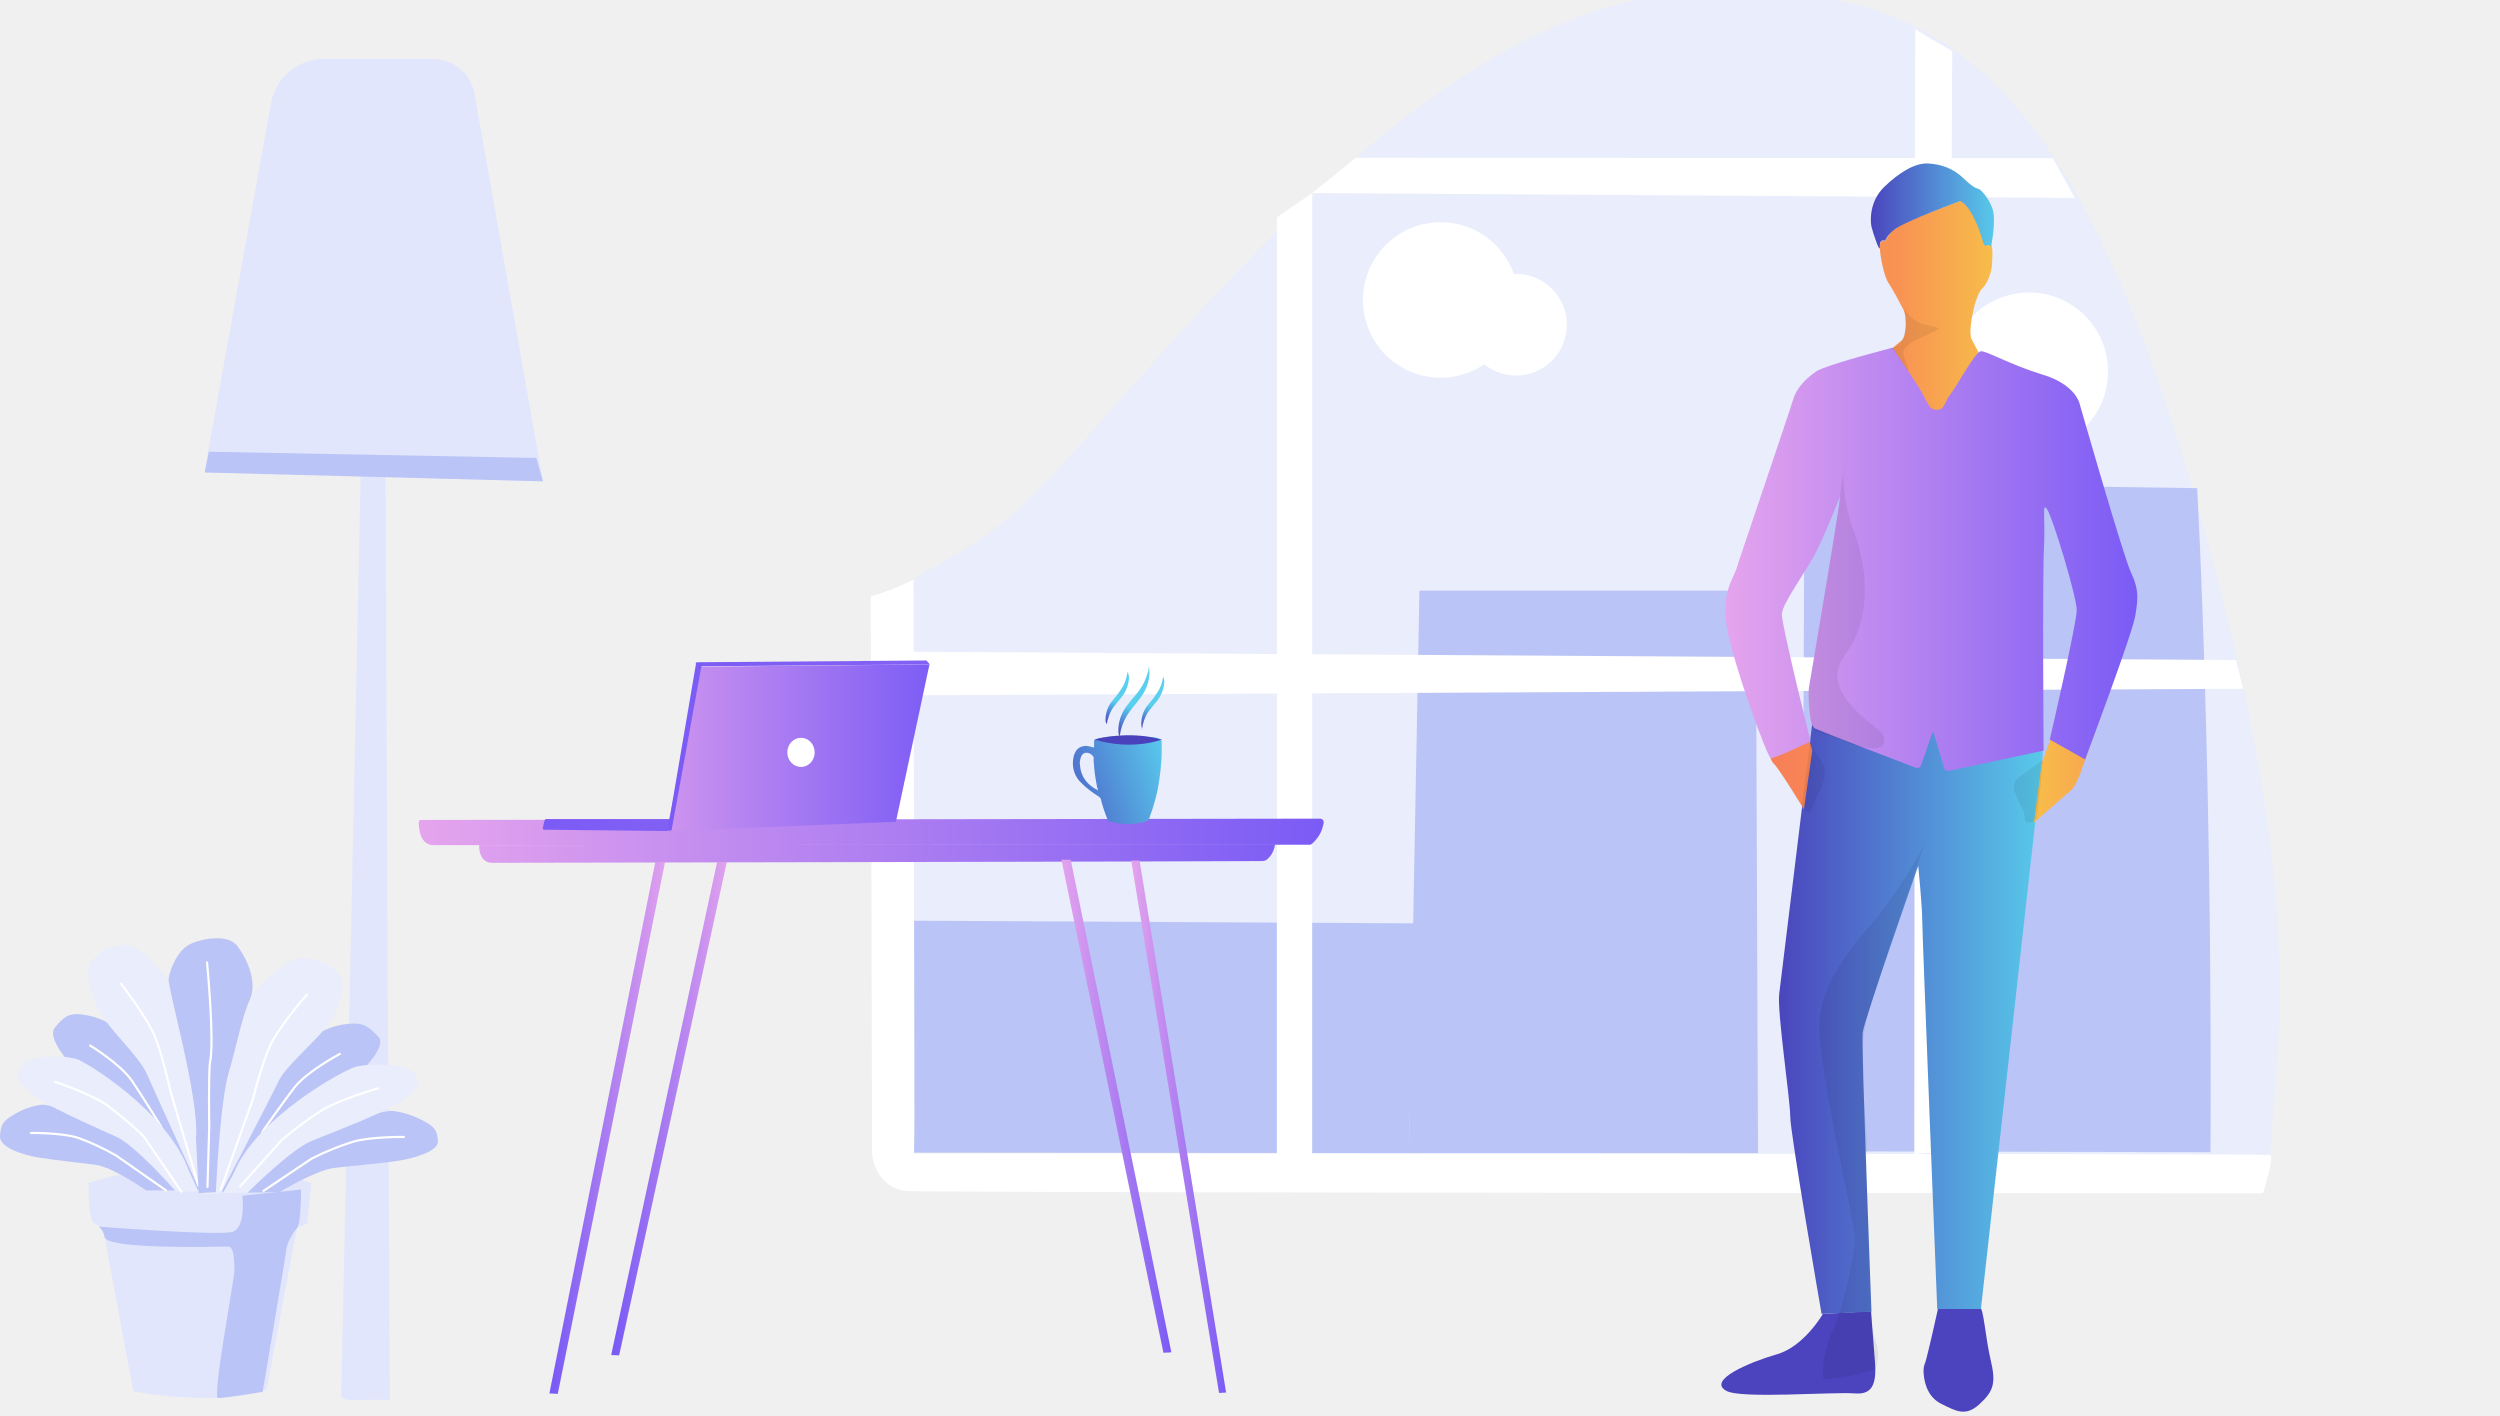
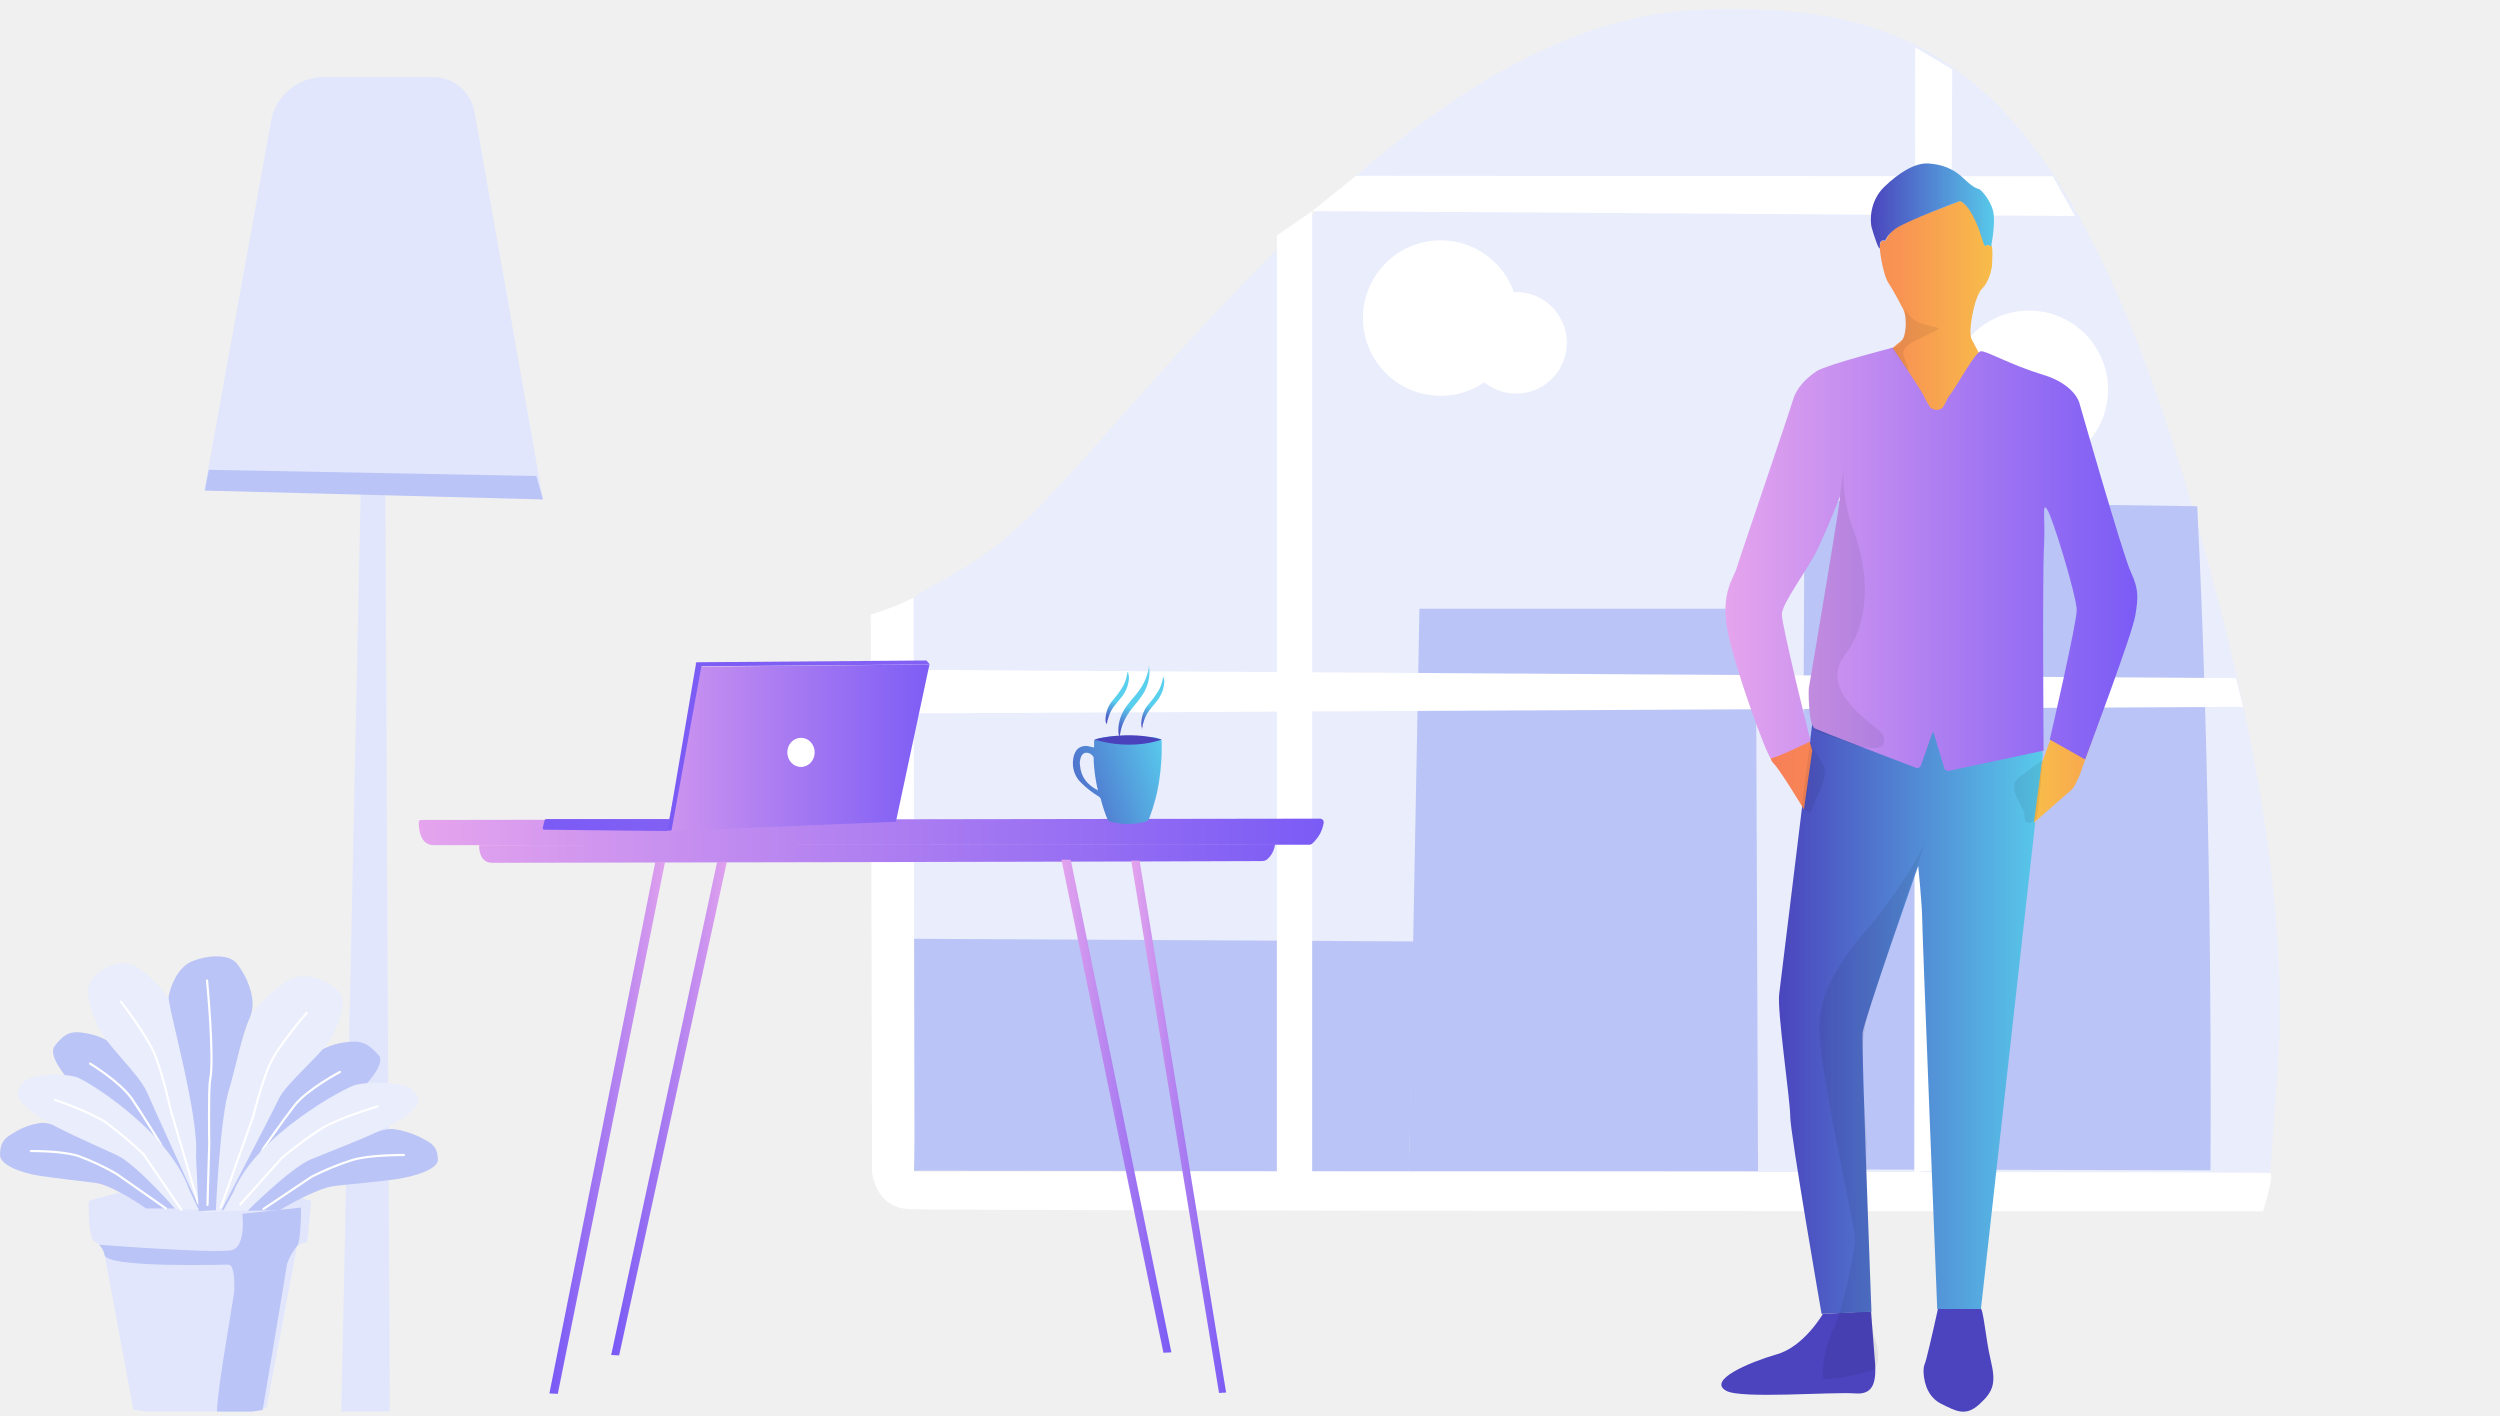
<svg xmlns="http://www.w3.org/2000/svg" width="553" height="313" viewBox="0 0 553 313" fill="none">
  <g clip-path="url(#clip0_106_84)">
-     <path d="M198.076 234.148C201.396 194.081 189.093 135.447 203.447 127.238C217.703 119.225 222.487 116.586 237.231 100.266C273.164 60.395 321.79 0.197 376.177 -1.855C428.612 -3.81 460.736 12.706 490.81 129.388C505.847 187.729 504.969 218.512 503.504 236.982C502.723 247.145 501.942 260.338 501.454 260.827C500.672 261.511 195.342 267.472 198.076 234.148Z" fill="#E9EDFC" />
-     <path d="M79.776 105.201L75.479 308.662C75.479 310.128 79.385 309.639 80.362 309.639H86.22L85.244 105.494L120.102 106.471L104.968 20.767C104.186 16.37 100.378 13.047 95.789 13.047H71.671C65.91 13.047 60.931 17.151 59.954 22.82L45.21 104.419L79.776 105.201Z" fill="#E1E6FC" />
-     <path d="M19.628 261.657C19.628 261.657 19.433 269.67 20.8 270.55C21.386 271.039 22.069 271.332 22.753 271.527L29.49 307.783C29.49 307.783 49.117 311.399 58.978 307.294L65.716 271.527L67.962 270.648L68.84 261.657C68.84 261.657 44.723 253.644 19.628 261.657Z" fill="#E1E6FC" />
-     <path d="M21.873 271.332C21.873 271.332 48.237 273.384 51.361 272.504C54.486 271.625 53.607 264.491 53.607 264.491L66.594 263.123C66.594 263.123 66.594 270.745 65.715 271.625C64.738 272.798 63.957 274.166 63.469 275.632C63.469 276.12 58.099 307.881 58.099 307.881C58.099 307.881 49.604 309.249 48.237 309.249C46.87 309.249 51.849 282.863 51.849 281.104C51.849 279.345 51.849 275.729 50.483 275.729C49.115 275.729 23.338 276.511 23.142 273.579C22.947 272.7 22.556 271.918 21.873 271.332Z" fill="#BAC4F6" />
-     <path d="M32.321 263.318C32.321 263.318 24.998 258.139 21.092 257.65C17.187 257.162 12.695 256.673 8.789 256.087C4.884 255.5 -0.096 253.741 0.001 251.396C0.099 249.051 0.587 247.976 2.833 246.705C4.786 245.435 6.934 244.653 9.278 244.36C11.035 244.164 28.611 248.757 35.934 259.703L38.863 263.318H32.321Z" fill="#BAC4F6" />
-     <path d="M6.836 250.614C6.836 250.614 13.574 250.516 17.284 251.689C20.213 252.764 22.948 254.035 25.681 255.598L36.715 263.318" fill="#BAC4F6" />
-     <path d="M6.836 250.614C6.836 250.614 13.574 250.516 17.284 251.689C20.213 252.764 22.948 254.035 25.681 255.598L36.715 263.318" stroke="white" stroke-width="0.484" stroke-miterlimit="10" stroke-linecap="round" />
-     <path d="M40.035 263.025C40.035 263.025 31.443 251.396 28.123 248.171C24.803 244.946 20.897 241.135 17.675 237.715C14.453 234.294 10.45 229.408 12.109 227.356C13.769 225.304 15.039 223.936 18.163 224.424C20.604 224.717 22.948 225.499 24.901 226.965C26.658 228.04 42.184 242.894 44.429 259.898L46.675 263.318L40.035 263.025Z" fill="#BAC4F6" />
-     <path d="M19.921 231.265C19.921 231.265 26.561 235.271 29.197 239.083C31.638 242.698 35.544 249.051 35.544 249.051L40.035 261.266" stroke="white" stroke-width="0.484" stroke-miterlimit="10" stroke-linecap="round" />
-     <path d="M44.331 263.611C44.331 263.611 34.372 241.917 32.517 237.617C30.661 233.317 23.045 226.867 21.385 222.47C19.725 218.072 18.651 214.945 20.409 212.502C22.166 210.059 26.756 208.104 29.685 209.57C32.419 210.938 36.032 215.043 37.594 217.095C38.863 218.756 46.968 248.171 46.284 255.012L47.847 263.709L44.331 263.611Z" fill="#E9EDFC" />
-     <path d="M26.756 217.583C26.756 217.583 32.517 225.011 34.274 229.31C36.227 234.197 38.18 243.48 37.887 242.014L43.843 262.146" stroke="white" stroke-width="0.484" stroke-miterlimit="10" stroke-linecap="round" />
-     <path d="M38.864 263.514C38.864 263.514 30.076 253.448 25.779 251.494C21.483 249.539 16.601 247.389 12.402 245.239C8.204 243.089 3.224 239.571 4.005 237.421C4.786 235.271 5.763 234.392 8.789 234.001C11.426 233.512 14.16 233.61 16.796 234.197C18.749 234.685 37.106 245.826 41.793 259.018L43.941 263.611L38.864 263.514Z" fill="#E9EDFC" />
-     <path d="M12.109 239.278C12.109 239.278 19.726 241.819 23.534 244.36C26.365 246.51 29.099 248.757 31.736 251.298L40.133 263.611" stroke="white" stroke-width="0.484" stroke-miterlimit="10" stroke-linecap="round" />
-     <path d="M61.81 263.709C61.81 263.709 69.816 258.823 74.015 258.334C78.214 257.846 83.096 257.455 87.392 256.869C91.688 256.282 96.961 254.621 96.864 252.471C96.766 250.321 96.278 249.246 93.739 247.976C91.591 246.803 89.247 246.021 86.806 245.728C84.951 245.533 65.911 249.93 57.904 260.387L54.682 263.807L61.81 263.709Z" fill="#BAC4F6" />
-     <path d="M89.344 251.494C89.344 251.494 82.021 251.396 78.018 252.569C74.893 253.546 71.866 254.817 68.937 256.282L58.294 263.416" fill="#BAC4F6" />
-     <path d="M89.344 251.494C89.344 251.494 82.021 251.396 78.018 252.569C74.893 253.546 71.866 254.817 68.937 256.282L58.294 263.416" stroke="white" stroke-width="0.484" stroke-miterlimit="10" stroke-linecap="round" />
-     <path d="M53.413 263.416C53.413 263.416 62.689 252.276 66.302 249.149C69.914 246.021 74.113 242.406 77.628 239.181C81.143 235.956 85.537 231.265 83.682 229.311C81.827 227.356 80.557 226.086 77.14 226.477C74.504 226.672 72.062 227.552 69.817 228.92C67.961 229.995 51.167 244.165 48.726 260.387L46.285 263.709L53.413 263.416Z" fill="#BAC4F6" />
-     <path d="M75.187 233.122C75.187 233.122 67.961 236.933 65.13 240.549C62.493 243.969 58.197 250.126 58.197 250.126L53.413 261.755" stroke="white" stroke-width="0.484" stroke-miterlimit="10" stroke-linecap="round" />
-     <path d="M48.823 264.002C48.823 264.002 59.662 243.285 61.614 239.18C63.567 235.076 71.867 228.919 73.722 224.717C75.577 220.515 76.749 217.486 74.796 215.238C72.843 212.99 67.864 211.036 64.739 212.404C61.712 213.675 57.904 217.583 56.146 219.636C54.779 221.199 45.992 249.344 46.675 255.891L45.015 264.198L48.823 264.002Z" fill="#E9EDFC" />
-     <path d="M47.749 263.709C47.749 263.709 48.628 243.48 50.678 236.933C52.045 232.535 53.412 225.206 55.268 221.102C57.123 216.997 54.291 211.525 52.436 209.179C50.581 206.834 45.601 207.322 42.379 208.691C39.352 209.961 37.692 214.163 37.301 216.411C37.008 218.463 44.136 242.796 43.355 251.787L43.941 263.905L47.749 263.709Z" fill="#BAC4F6" />
-     <path d="M67.864 220.027C67.864 220.027 61.712 227.063 59.759 231.265C57.611 235.956 55.561 244.849 55.854 243.383L48.823 263.123" stroke="white" stroke-width="0.484" stroke-miterlimit="10" stroke-linecap="round" />
-     <path d="M54.779 263.807C54.779 263.807 64.348 254.23 68.937 252.373C73.526 250.517 78.897 248.464 83.388 246.412C87.88 244.36 93.348 241.037 92.469 238.985C91.591 236.933 90.614 236.151 87.294 235.76C84.463 235.369 81.533 235.369 78.702 235.956C76.553 236.444 56.732 246.998 51.654 259.605L49.311 263.905L54.779 263.807Z" fill="#E9EDFC" />
-     <path d="M83.584 240.744C83.584 240.744 75.382 243.09 71.281 245.533C68.156 247.487 65.227 249.735 62.395 252.08L53.119 262.439" stroke="white" stroke-width="0.484" stroke-miterlimit="10" stroke-linecap="round" />
-     <path d="M45.796 212.893C45.796 212.893 47.456 230.19 46.479 234.881C46.089 236.835 46.284 249.051 46.284 249.051L45.894 262.537" stroke="white" stroke-width="0.484" stroke-miterlimit="10" stroke-linecap="round" />
-     <path d="M46.187 99.924L118.638 101.292L120.103 106.471L45.308 104.517L46.187 99.924Z" fill="#BAC4F6" />
-     <path d="M399.124 112.188L398.538 254.67L488.956 254.865C488.956 254.865 489.639 179.813 486.026 107.986L399.319 106.716L399.124 112.188Z" fill="#BAC4F6" />
-     <path d="M313.98 130.658L311.637 255.061H388.872L388.384 130.658H313.98Z" fill="#BAC4F6" />
-     <path d="M201.789 203.658L312.906 204.245L311.637 255.061L202.179 254.964L201.789 203.658Z" fill="#BAC4F6" />
-     <path d="M192.609 131.929L192.902 255.354C192.902 255.354 193.586 263.074 201.007 263.465C208.428 263.856 500.576 263.954 500.576 263.954C500.576 263.954 503.212 255.745 502.138 255.452C501.064 255.159 202.178 255.159 202.178 255.159C202.178 255.159 202.276 250.761 202.276 248.025C202.276 244.898 202.081 128.215 202.081 128.215C199.151 129.681 195.929 130.951 192.609 131.929Z" fill="white" />
-     <path d="M199.053 144.145L494.619 146.001L496.181 152.353L199.053 153.819V144.145Z" fill="white" />
-     <path d="M282.441 48.082V255.256L290.252 255.843V42.707L282.441 48.082Z" fill="white" />
-     <path d="M423.633 6.452L423.438 255.257L430.663 254.67L431.835 11.338L423.633 6.452Z" fill="white" />
-     <path d="M290.251 42.707L458.979 43.782L454.097 34.987L299.918 34.889L290.251 42.707Z" fill="white" />
-     <path d="M318.667 83.556C328.158 83.556 335.852 75.855 335.852 66.356C335.852 56.857 328.158 49.157 318.667 49.157C309.176 49.157 301.481 56.857 301.481 66.356C301.481 75.855 309.176 83.556 318.667 83.556Z" fill="white" />
-     <path d="M335.364 83.067C341.566 83.067 346.593 78.035 346.593 71.829C346.593 65.622 341.566 60.59 335.364 60.59C329.163 60.59 324.135 65.622 324.135 71.829C324.135 78.035 329.163 83.067 335.364 83.067Z" fill="white" />
-     <path d="M448.825 99.68C458.478 99.68 466.303 91.848 466.303 82.187C466.303 72.526 458.478 64.695 448.825 64.695C439.172 64.695 431.347 72.526 431.347 82.187C431.347 91.848 439.172 99.68 448.825 99.68Z" fill="white" />
-     <path d="M430.761 95.869C437.07 95.869 442.185 90.75 442.185 84.435C442.185 78.12 437.07 73.001 430.761 73.001C424.451 73.001 419.336 78.12 419.336 84.435C419.336 90.75 424.451 95.869 430.761 95.869Z" fill="white" />
+     <path d="M198.076 238.148C201.396 198.081 189.093 139.447 203.447 131.238C217.703 123.225 222.487 120.586 237.231 104.266C273.164 64.395 321.79 4.197 376.177 2.145C428.612 0.19 460.736 16.706 490.81 133.388C505.847 191.729 504.969 222.512 503.504 240.982C502.723 251.145 501.942 264.338 501.454 264.827C500.672 265.511 195.342 271.472 198.076 238.148Z" fill="#E9EDFC" />
+     <path d="M79.776 109.201L75.479 312.662C75.479 314.128 79.385 313.639 80.362 313.639H86.22L85.244 109.494L120.102 110.471L104.968 24.767C104.186 20.37 100.378 17.047 95.789 17.047H71.671C65.91 17.047 60.931 21.151 59.954 26.82L45.21 108.419L79.776 109.201Z" fill="#E1E6FC" />
+     <path d="M19.628 265.657C19.628 265.657 19.433 273.67 20.8 274.55C21.386 275.039 22.069 275.332 22.753 275.527L29.49 311.783C29.49 311.783 49.117 315.399 58.978 311.294L65.716 275.527L67.962 274.648L68.84 265.657C68.84 265.657 44.723 257.644 19.628 265.657Z" fill="#E1E6FC" />
+     <path d="M21.873 275.332C21.873 275.332 48.237 277.384 51.361 276.504C54.486 275.625 53.607 268.491 53.607 268.491L66.594 267.123C66.594 267.123 66.594 274.745 65.715 275.625C64.738 276.798 63.957 278.166 63.469 279.632C63.469 280.12 58.099 311.881 58.099 311.881C58.099 311.881 49.604 313.249 48.237 313.249C46.87 313.249 51.849 286.863 51.849 285.104C51.849 283.345 51.849 279.729 50.483 279.729C49.115 279.729 23.338 280.511 23.142 277.579C22.947 276.7 22.556 275.918 21.873 275.332Z" fill="#BAC4F6" />
+     <path d="M32.321 267.318C32.321 267.318 24.998 262.139 21.092 261.65C17.187 261.162 12.695 260.673 8.789 260.087C4.884 259.5 -0.096 257.741 0.001 255.396C0.099 253.051 0.587 251.976 2.833 250.705C4.786 249.435 6.934 248.653 9.278 248.36C11.035 248.164 28.611 252.757 35.934 263.703L38.863 267.318H32.321Z" fill="#BAC4F6" />
+     <path d="M6.836 254.614C6.836 254.614 13.574 254.516 17.284 255.689C20.213 256.764 22.948 258.035 25.681 259.598L36.715 267.318" fill="#BAC4F6" />
+     <path d="M6.836 254.614C6.836 254.614 13.574 254.516 17.284 255.689C20.213 256.764 22.948 258.035 25.681 259.598L36.715 267.318" stroke="white" stroke-width="0.484" stroke-miterlimit="10" stroke-linecap="round" />
+     <path d="M40.035 267.025C40.035 267.025 31.443 255.396 28.123 252.171C24.803 248.946 20.897 245.135 17.675 241.715C14.453 238.294 10.45 233.408 12.109 231.356C13.769 229.304 15.039 227.936 18.163 228.424C20.604 228.717 22.948 229.499 24.901 230.965C26.658 232.04 42.184 246.894 44.429 263.898L46.675 267.318L40.035 267.025Z" fill="#BAC4F6" />
+     <path d="M19.921 235.265C19.921 235.265 26.561 239.271 29.197 243.083C31.638 246.698 35.544 253.051 35.544 253.051L40.035 265.266" stroke="white" stroke-width="0.484" stroke-miterlimit="10" stroke-linecap="round" />
+     <path d="M44.331 267.611C44.331 267.611 34.372 245.917 32.517 241.617C30.661 237.317 23.045 230.867 21.385 226.47C19.725 222.072 18.651 218.945 20.409 216.502C22.166 214.059 26.756 212.104 29.685 213.57C32.419 214.938 36.032 219.043 37.594 221.095C38.863 222.756 46.968 252.171 46.284 259.012L47.847 267.709L44.331 267.611Z" fill="#E9EDFC" />
+     <path d="M26.756 221.583C26.756 221.583 32.517 229.011 34.274 233.31C36.227 238.197 38.18 247.48 37.887 246.014L43.843 266.146" stroke="white" stroke-width="0.484" stroke-miterlimit="10" stroke-linecap="round" />
+     <path d="M38.864 267.514C38.864 267.514 30.076 257.448 25.779 255.494C21.483 253.539 16.601 251.389 12.402 249.239C8.204 247.089 3.224 243.571 4.005 241.421C4.786 239.271 5.763 238.392 8.789 238.001C11.426 237.512 14.16 237.61 16.796 238.197C18.749 238.685 37.106 249.826 41.793 263.018L43.941 267.611L38.864 267.514Z" fill="#E9EDFC" />
+     <path d="M12.109 243.278C12.109 243.278 19.726 245.819 23.534 248.36C26.365 250.51 29.099 252.757 31.736 255.298L40.133 267.611" stroke="white" stroke-width="0.484" stroke-miterlimit="10" stroke-linecap="round" />
+     <path d="M61.81 267.709C61.81 267.709 69.816 262.823 74.015 262.334C78.214 261.846 83.096 261.455 87.392 260.869C91.688 260.282 96.961 258.621 96.864 256.471C96.766 254.321 96.278 253.246 93.739 251.976C91.591 250.803 89.247 250.021 86.806 249.728C84.951 249.533 65.911 253.93 57.904 264.387L54.682 267.807L61.81 267.709Z" fill="#BAC4F6" />
+     <path d="M89.344 255.494C89.344 255.494 82.021 255.396 78.018 256.569C74.893 257.546 71.866 258.817 68.937 260.282L58.294 267.416" fill="#BAC4F6" />
+     <path d="M89.344 255.494C89.344 255.494 82.021 255.396 78.018 256.569C74.893 257.546 71.866 258.817 68.937 260.282L58.294 267.416" stroke="white" stroke-width="0.484" stroke-miterlimit="10" stroke-linecap="round" />
+     <path d="M53.413 267.416C53.413 267.416 62.689 256.276 66.302 253.149C69.914 250.021 74.113 246.406 77.628 243.181C81.143 239.956 85.537 235.265 83.682 233.311C81.827 231.356 80.557 230.086 77.14 230.477C74.504 230.672 72.062 231.552 69.817 232.92C67.961 233.995 51.167 248.165 48.726 264.387L46.285 267.709L53.413 267.416Z" fill="#BAC4F6" />
+     <path d="M75.187 237.122C75.187 237.122 67.961 240.933 65.13 244.549C62.493 247.969 58.197 254.126 58.197 254.126L53.413 265.755" stroke="white" stroke-width="0.484" stroke-miterlimit="10" stroke-linecap="round" />
+     <path d="M48.823 268.002C48.823 268.002 59.662 247.285 61.614 243.18C63.567 239.076 71.867 232.919 73.722 228.717C75.577 224.515 76.749 221.486 74.796 219.238C72.843 216.99 67.864 215.036 64.739 216.404C61.712 217.675 57.904 221.583 56.146 223.636C54.779 225.199 45.992 253.344 46.675 259.891L45.015 268.198L48.823 268.002Z" fill="#E9EDFC" />
+     <path d="M47.749 267.709C47.749 267.709 48.628 247.48 50.678 240.933C52.045 236.535 53.412 229.206 55.268 225.102C57.123 220.997 54.291 215.525 52.436 213.179C50.581 210.834 45.601 211.322 42.379 212.691C39.352 213.961 37.692 218.163 37.301 220.411C37.008 222.463 44.136 246.796 43.355 255.787L43.941 267.905L47.749 267.709Z" fill="#BAC4F6" />
+     <path d="M67.864 224.027C67.864 224.027 61.712 231.063 59.759 235.265C57.611 239.956 55.561 248.849 55.854 247.383L48.823 267.123" stroke="white" stroke-width="0.484" stroke-miterlimit="10" stroke-linecap="round" />
+     <path d="M54.779 267.807C54.779 267.807 64.348 258.23 68.937 256.373C73.526 254.517 78.897 252.464 83.388 250.412C87.88 248.36 93.348 245.037 92.469 242.985C91.591 240.933 90.614 240.151 87.294 239.76C84.463 239.369 81.533 239.369 78.702 239.956C76.553 240.444 56.732 250.998 51.654 263.605L49.311 267.905L54.779 267.807Z" fill="#E9EDFC" />
+     <path d="M83.584 244.744C83.584 244.744 75.382 247.09 71.281 249.533C68.156 251.487 65.227 253.735 62.395 256.08L53.119 266.439" stroke="white" stroke-width="0.484" stroke-miterlimit="10" stroke-linecap="round" />
+     <path d="M45.796 216.893C45.796 216.893 47.456 234.19 46.479 238.881C46.089 240.835 46.284 253.051 46.284 253.051L45.894 266.537" stroke="white" stroke-width="0.484" stroke-miterlimit="10" stroke-linecap="round" />
+     <path d="M46.187 103.924L118.638 105.292L120.103 110.471L45.308 108.517L46.187 103.924Z" fill="#BAC4F6" />
+     <path d="M399.124 116.188L398.538 258.67L488.956 258.865C488.956 258.865 489.639 183.813 486.026 111.986L399.319 110.716L399.124 116.188Z" fill="#BAC4F6" />
+     <path d="M313.98 134.658L311.637 259.061H388.872L388.384 134.658H313.98Z" fill="#BAC4F6" />
+     <path d="M201.789 207.658L312.906 208.245L311.637 259.061L202.179 258.964L201.789 207.658Z" fill="#BAC4F6" />
+     <path d="M192.609 135.929L192.902 259.354C192.902 259.354 193.586 267.074 201.007 267.465C208.428 267.856 500.576 267.954 500.576 267.954C500.576 267.954 503.212 259.745 502.138 259.452C501.064 259.159 202.178 259.159 202.178 259.159C202.178 259.159 202.276 254.761 202.276 252.025C202.276 248.898 202.081 132.215 202.081 132.215C199.151 133.681 195.929 134.951 192.609 135.929Z" fill="white" />
+     <path d="M199.053 148.145L494.619 150.001L496.181 156.353L199.053 157.819V148.145Z" fill="white" />
+     <path d="M282.441 52.082V259.256L290.252 259.843V46.707L282.441 52.082Z" fill="white" />
+     <path d="M423.633 10.452L423.438 259.257L430.663 258.67L431.835 15.338L423.633 10.452Z" fill="white" />
+     <path d="M290.251 46.707L458.979 47.782L454.097 38.987L299.918 38.889L290.251 46.707Z" fill="white" />
+     <path d="M318.667 87.556C328.158 87.556 335.852 79.855 335.852 70.356C335.852 60.857 328.158 53.157 318.667 53.157C309.176 53.157 301.481 60.857 301.481 70.356C301.481 79.855 309.176 87.556 318.667 87.556Z" fill="white" />
+     <path d="M335.364 87.067C341.566 87.067 346.593 82.035 346.593 75.829C346.593 69.622 341.566 64.59 335.364 64.59C329.163 64.59 324.135 69.622 324.135 75.829C324.135 82.035 329.163 87.067 335.364 87.067Z" fill="white" />
+     <path d="M448.825 103.68C458.478 103.68 466.303 95.848 466.303 86.187C466.303 76.526 458.478 68.695 448.825 68.695C439.172 68.695 431.347 76.526 431.347 86.187C431.347 95.848 439.172 103.68 448.825 103.68Z" fill="white" />
+     <path d="M430.761 99.869C437.07 99.869 442.185 94.75 442.185 88.435C442.185 82.12 437.07 77.001 430.761 77.001C424.451 77.001 419.336 82.12 419.336 88.435C419.336 94.75 424.451 99.869 430.761 99.869Z" fill="white" />
    <path d="M440.329 300.796C439.157 295.812 438.767 289.362 437.986 289.265H437.107L428.71 289.362C428.71 289.362 426.952 297.376 426.073 300.698C425.976 300.894 425.878 301.48 425.683 301.871C425.487 302.457 425.487 303.044 425.487 303.63C425.683 306.659 426.854 309.298 429.491 310.568C432.518 312.034 434.763 313.5 437.888 310.568C441.11 307.637 441.501 305.78 440.329 300.796Z" fill="#4B44BE" />
    <path d="M413.868 290.046L403.224 290.633C403.224 290.633 399.026 297.962 392.874 299.623C387.113 301.285 377.544 305.291 381.841 307.637C384.965 309.493 405.373 307.832 410.352 308.223C414.063 308.516 415.137 306.268 414.746 301.285C414.453 297.473 413.868 290.046 413.868 290.046Z" fill="#4B44BE" />
    <path d="M401.174 157.533C401.174 157.533 394.047 216.069 393.558 219.881C393.07 223.692 395.999 243.237 395.999 246.95C395.999 250.664 402.932 290.633 402.932 290.633L413.966 290.144C413.966 290.144 411.72 231.314 412.013 228.48C412.306 225.646 424.316 191.541 424.316 191.541C424.316 191.541 425.195 200.531 425.195 203.463C425.195 206.395 428.515 289.558 428.515 289.558H438.181L451.851 167.012L451.656 164.667L401.174 157.533Z" fill="url(#paint0_linear_106_84)" />
    <path d="M433.69 44.368C433.69 44.368 423.046 48.472 420.703 49.45C418.36 50.427 416.993 53.359 416.993 53.359C416.993 53.359 415.821 52.675 415.821 54.629C415.821 56.584 416.797 61.079 417.578 62.349C418.848 64.304 419.922 66.356 420.996 68.408C421.972 70.46 421.582 74.76 420.605 75.347C419.629 75.933 401.663 92.155 401.663 92.155L386.821 137.988L388.774 152.451L391.801 166.718C391.801 166.718 391.215 167.793 392.386 168.966C393.656 170.139 399.026 179.032 399.026 179.032L400.881 165.937L394.828 146.587L392.679 130.267L406.935 101.146L456.245 109.941L461.615 141.701L451.656 168.771L449.898 181.963L458.296 174.634C458.784 174.243 459.76 172.191 460.151 171.116L465.131 157.044L468.841 134.567C468.841 134.567 437.693 78.376 436.131 75.053C435.447 73.588 436.228 69.874 436.619 68.115C437.009 66.454 437.791 64.304 438.572 63.717C439.743 62.447 440.329 60.59 440.622 58.929C440.622 57.756 441.11 53.163 439.939 54.238C439.743 54.531 438.865 53.163 438.474 51.306C437.791 48.375 435.838 46.127 433.69 44.368Z" fill="url(#paint1_linear_106_84)" />
    <path d="M429.686 90.201C428.905 90.885 427.733 90.787 426.952 90.103C426.366 89.224 425.878 88.344 425.487 87.465C424.706 85.901 418.652 76.91 418.652 76.91C418.652 76.91 404.201 80.624 401.858 82.09C399.514 83.653 397.366 85.803 396.585 88.54C395.804 91.276 384.673 123.818 384.087 125.87C383.501 127.825 380.669 131.049 382.036 138.965C383.403 146.978 390.922 167.501 391.703 167.696C392.484 167.891 400.491 163.982 400.491 163.982C400.491 163.982 394.144 138.477 394.144 135.936C394.144 133.395 399.807 126.163 402.151 121.277C404.396 116.391 406.154 112.091 406.935 109.941C407.716 107.791 400.1 152.256 400.1 152.256C400.1 152.256 399.905 160.367 401.467 161.148C402.932 161.833 419.922 168.38 423.827 169.846C424.218 170.041 424.706 169.748 424.901 169.357L427.44 162.126C427.44 162.028 427.538 161.93 427.635 162.028C427.733 162.028 427.733 162.126 427.733 162.126L430.077 169.944C430.174 170.334 430.662 170.53 431.053 170.53L452.046 166.035C452.046 166.035 451.753 127.336 452.144 120.788C452.437 114.436 451.656 110.918 452.827 112.677C454.097 114.534 459.369 132.027 459.369 134.958C459.369 137.89 453.413 163.592 453.413 163.592L461.225 167.989C461.225 167.989 471.868 139.747 472.356 136.033C472.942 132.32 473.137 130.365 471.38 126.652C469.622 122.938 459.955 89.126 459.955 89.126C459.955 89.126 458.979 85.022 451.851 82.872C444.723 80.722 439.45 77.594 438.181 77.692C436.912 77.79 433.006 85.217 431.248 87.465C430.467 88.442 430.662 88.833 429.686 90.201Z" fill="url(#paint2_linear_106_84)" />
    <path d="M433.592 44.466C433.592 44.466 421.679 48.864 419.238 50.623C417.383 51.991 416.992 53.261 416.992 53.261C416.992 53.261 415.723 52.675 415.821 54.532C415.918 56.388 414.356 51.698 413.965 50.134C413.672 48.668 413.575 44.466 416.797 41.339C420.019 38.212 423.632 35.964 426.561 36.16C429.491 36.355 432.029 37.234 434.373 39.482C436.716 41.73 437.302 41.632 437.79 41.828C438.278 42.023 440.72 44.661 441.012 47.495C441.305 50.33 440.427 54.532 440.427 54.532C440.427 54.532 439.841 53.945 439.255 54.336C438.669 54.825 438.474 51.6 436.423 47.789C435.056 45.052 433.592 44.466 433.592 44.466Z" fill="url(#paint3_linear_106_84)" />
    <path opacity="0.07" d="M426.073 185.58C424.706 189.586 419.433 197.306 415.918 201.997C412.403 206.688 401.76 216.46 402.443 228.48C403.127 240.403 410.352 271.186 410.352 274.02C410.352 276.756 407.618 289.851 405.568 293.858C403.517 297.864 402.541 305.096 403.615 305.096C405.47 304.998 407.521 304.803 409.376 304.314C411.133 303.923 412.891 303.532 414.551 302.946C415.234 302.653 415.43 300.307 415.43 300.307C415.527 299.33 415.332 298.353 415.137 297.473C414.648 296.008 414.258 294.444 414.063 292.978C413.672 281.74 412.598 255.648 412.891 253.889C413.281 250.468 410.547 233.269 413.086 224.865C415.527 216.265 426.073 185.58 426.073 185.58Z" fill="black" />
    <path opacity="0.07" d="M400.393 164.178L398.538 178.25C398.538 178.25 400.393 181.182 400.882 178.739C401.467 176.296 405.275 171.703 402.834 168.38C400.589 165.057 400.393 164.178 400.393 164.178Z" fill="black" />
    <path opacity="0.07" d="M451.851 168.087L451.265 174.83L450.484 181.28C450.484 181.28 447.75 183.234 447.848 180.694C447.946 178.153 443.356 174.341 446.774 171.801C450.191 169.26 451.851 168.087 451.851 168.087Z" fill="black" />
    <path opacity="0.07" d="M418.555 77.106C419.043 77.008 416.309 77.692 418.75 76.911C422.949 75.543 421.191 67.627 421.191 67.627C421.191 67.627 421.582 70.559 425.585 71.731C429.588 72.904 430.565 72.024 424.609 74.858C418.652 77.692 421.777 78.572 422.168 82.188" fill="black" />
    <path opacity="0.07" d="M406.642 112.873L400.002 153.233C400.002 153.233 400.1 160.464 401.369 161.441C402.639 162.419 406.935 163.2 407.814 163.885C408.79 164.569 419.043 167.989 416.309 162.223C415.723 160.953 401.858 153.233 408.009 145.024C414.161 136.913 413.087 125.674 410.157 117.759C408.4 113.166 407.521 108.28 407.814 103.393L406.642 112.873Z" fill="black" />
    <path d="M93.112 181.377C92.819 181.377 92.624 181.573 92.624 181.866C92.624 183.332 92.916 186.947 95.943 186.947C99.459 186.947 278.927 186.85 289.765 186.85C290.156 186.85 290.741 186.166 291.132 185.677C291.62 185.091 292.401 184.113 292.792 182.061C292.89 181.573 292.597 181.182 292.108 181.084C292.011 181.084 292.011 181.084 291.913 181.084L93.112 181.377Z" fill="url(#paint4_linear_106_84)" />
    <path d="M106 186.948C106 186.948 105.707 190.856 108.929 190.856C112.053 190.856 269.747 190.563 279.219 190.466C279.511 190.466 279.902 190.368 280.195 190.172C280.781 189.684 281.757 188.707 282.05 186.752L106 186.948Z" fill="url(#paint5_linear_106_84)" />
    <path d="M250.219 190.368H252.074L271.212 308.028L269.65 308.126L250.219 190.368Z" fill="url(#paint6_linear_106_84)" />
    <path d="M147.109 190.661H144.961L121.526 308.223L123.382 308.321L147.109 190.661Z" fill="url(#paint7_linear_106_84)" />
    <path d="M160.778 190.661H158.63L135.195 299.721L136.953 299.819L160.778 190.661Z" fill="url(#paint8_linear_106_84)" />
    <path d="M234.792 190.173H236.843L259.105 299.135L257.348 299.233L234.792 190.173Z" fill="url(#paint9_linear_106_84)" />
    <path d="M148.377 183.821L198.175 181.768L205.596 146.979L155.017 147.467L147.498 183.723" fill="url(#paint10_linear_106_84)" />
    <path d="M177.182 169.651C178.853 169.651 180.209 168.207 180.209 166.426C180.209 164.645 178.853 163.201 177.182 163.201C175.51 163.201 174.155 164.645 174.155 166.426C174.155 168.207 175.51 169.651 177.182 169.651Z" fill="white" />
    <path d="M147.986 181.182H120.841C120.646 181.182 120.548 181.28 120.451 181.476L120.06 183.137C120.06 183.332 120.158 183.528 120.353 183.528C120.353 183.528 120.353 183.528 120.451 183.528L147.498 183.821C147.693 183.821 147.791 183.723 147.888 183.528L148.377 181.671C148.377 181.476 148.279 181.28 147.986 181.182Z" fill="url(#paint11_linear_106_84)" />
    <path d="M154.236 146.49L204.815 146.099C204.913 146.099 204.913 146.099 205.01 146.197L205.694 146.979L155.31 147.37C155.212 147.37 155.115 147.467 155.115 147.565L148.573 183.528C148.573 183.625 148.475 183.723 148.377 183.723H147.889C147.792 183.723 147.694 183.625 147.694 183.528L153.943 146.881C153.845 146.686 153.943 146.49 154.236 146.49Z" fill="url(#paint12_linear_106_84)" />
    <path d="M242.016 165.351C241.626 165.253 241.138 165.155 240.747 165.058C239.868 164.862 238.794 165.155 238.208 165.839C237.818 166.328 237.525 167.012 237.427 167.696C237.036 169.748 237.72 171.898 239.282 173.266C240.356 174.341 241.626 175.319 242.895 176.1C243.286 176.296 243.579 176.687 243.579 177.078C243.969 178.543 244.457 180.009 245.043 181.377C245.141 181.573 245.239 181.573 245.336 181.671C247.973 182.452 250.707 182.452 253.343 181.768C253.929 181.573 253.929 181.573 254.222 180.987C255.296 178.153 256.077 175.221 256.467 172.289C256.858 169.553 257.053 166.817 256.956 164.08C256.956 163.592 256.956 163.592 256.467 163.396C255.686 163.103 254.808 163.005 253.929 163.005C251.781 162.81 249.535 162.81 247.289 162.81C245.922 162.81 244.457 163.005 243.09 163.299C242.797 163.396 242.505 163.494 242.212 163.592C242.114 163.689 242.016 163.689 242.016 163.885C242.016 164.374 242.016 164.862 242.016 165.351ZM242.895 174.83C240.552 173.657 239.087 171.898 238.892 169.26C238.794 168.673 238.892 168.185 239.087 167.501C239.282 167.012 239.575 166.621 240.063 166.523C240.845 166.426 241.528 166.817 241.919 167.501V168.282C242.016 169.944 242.212 171.605 242.505 173.169C242.602 173.755 242.7 174.244 242.895 174.83Z" fill="url(#paint13_linear_106_84)" />
    <path d="M242.114 163.592C242.114 163.592 249.339 161.442 256.956 163.592C256.956 163.592 250.609 166.133 242.114 163.592Z" fill="#4A41BC" />
    <path d="M254.123 147.077C254.611 149.715 253.83 152.451 252.073 154.601C251.389 155.579 250.608 156.36 249.924 157.338C248.85 158.804 248.069 160.465 247.776 162.322C247.776 162.517 247.581 162.908 247.581 163.103C247.581 162.615 247.386 162.322 247.386 161.833C247.288 159.683 248.069 157.631 249.436 155.872C250.022 155.09 250.706 154.308 251.291 153.624C252.756 151.865 253.732 149.911 254.123 147.761" fill="url(#paint14_linear_106_84)" />
    <path d="M244.749 160.269C244.749 159.976 244.652 159.78 244.554 159.585C244.456 157.826 245.042 156.067 246.311 154.699C246.995 153.917 247.581 153.135 248.069 152.353C248.753 151.376 249.143 150.203 249.338 149.031C249.436 148.835 249.436 148.249 249.436 148.64L249.534 148.738C249.631 149.031 249.631 149.422 249.729 149.715C249.729 151.278 249.143 152.842 248.167 154.112L246.409 156.262C245.726 157.142 245.335 158.119 245.042 159.194C244.944 159.292 244.944 159.487 244.944 159.585C244.944 159.78 244.847 159.976 244.749 160.269Z" fill="url(#paint15_linear_106_84)" />
    <path d="M252.658 161.344C252.658 161.246 252.561 160.855 252.463 160.464C252.365 158.705 252.951 156.946 254.221 155.578C254.904 154.796 255.49 154.015 255.978 153.233C256.662 152.256 257.052 151.083 257.248 149.91C257.345 149.813 257.443 149.128 257.345 149.617V149.715C257.443 150.008 257.443 150.301 257.541 150.594C257.541 152.158 256.955 153.722 255.978 154.992L254.221 157.142C253.537 158.021 253.147 158.999 252.854 160.074C252.756 160.171 252.756 160.367 252.756 160.464C252.756 160.758 252.658 160.953 252.561 161.246L252.658 161.344Z" fill="url(#paint16_linear_106_84)" />
  </g>
  <defs>
    <linearGradient id="paint0_linear_106_84" x1="393.482" y1="224.108" x2="451.908" y2="224.108" gradientUnits="userSpaceOnUse">
      <stop stop-color="#4B45BD" />
      <stop offset="1" stop-color="#58CAEA" />
    </linearGradient>
    <linearGradient id="paint1_linear_106_84" x1="386.81" y1="113.12" x2="468.914" y2="113.12" gradientUnits="userSpaceOnUse">
      <stop stop-color="#F87B58" />
      <stop offset="0.41" stop-color="#F89453" />
      <stop offset="0.71" stop-color="#F8C548" />
      <stop offset="1" stop-color="#F89C51" />
    </linearGradient>
    <linearGradient id="paint2_linear_106_84" x1="381.628" y1="123.934" x2="472.858" y2="123.934" gradientUnits="userSpaceOnUse">
      <stop stop-color="#E5A4ED" />
      <stop offset="1" stop-color="#7A5BF5" />
    </linearGradient>
    <linearGradient id="paint3_linear_106_84" x1="413.875" y1="45.56" x2="441.308" y2="45.56" gradientUnits="userSpaceOnUse">
      <stop stop-color="#4B45BD" />
      <stop offset="1" stop-color="#58CAEA" />
    </linearGradient>
    <linearGradient id="paint4_linear_106_84" x1="92.555" y1="184.032" x2="292.723" y2="184.032" gradientUnits="userSpaceOnUse">
      <stop stop-color="#E5A4ED" />
      <stop offset="1" stop-color="#7A5BF5" />
    </linearGradient>
    <linearGradient id="paint5_linear_106_84" x1="92.554" y1="184.032" x2="292.722" y2="184.032" gradientUnits="userSpaceOnUse">
      <stop stop-color="#E5A4ED" />
      <stop offset="1" stop-color="#7A5BF5" />
    </linearGradient>
    <linearGradient id="paint6_linear_106_84" x1="250.225" y1="249.256" x2="271.174" y2="249.256" gradientUnits="userSpaceOnUse">
      <stop stop-color="#E5A4ED" />
      <stop offset="1" stop-color="#7A5BF5" />
    </linearGradient>
    <linearGradient id="paint7_linear_106_84" x1="148.177" y1="249.513" x2="122.615" y2="249.513" gradientUnits="userSpaceOnUse">
      <stop stop-color="#E5A4ED" />
      <stop offset="1" stop-color="#7A5BF5" />
    </linearGradient>
    <linearGradient id="paint8_linear_106_84" x1="161.785" y1="245.223" x2="136.226" y2="245.223" gradientUnits="userSpaceOnUse">
      <stop stop-color="#E5A4ED" />
      <stop offset="1" stop-color="#7A5BF5" />
    </linearGradient>
    <linearGradient id="paint9_linear_106_84" x1="234.626" y1="244.723" x2="258.96" y2="244.723" gradientUnits="userSpaceOnUse">
      <stop stop-color="#E5A4ED" />
      <stop offset="1" stop-color="#7A5BF5" />
    </linearGradient>
    <linearGradient id="paint10_linear_106_84" x1="147.479" y1="165.399" x2="205.564" y2="165.399" gradientUnits="userSpaceOnUse">
      <stop stop-color="#CD94EF" />
      <stop offset="1" stop-color="#7D5DF5" />
    </linearGradient>
    <linearGradient id="paint11_linear_106_84" x1="120.054" y1="182.482" x2="148.316" y2="182.482" gradientUnits="userSpaceOnUse">
      <stop stop-color="#7A5BF5" />
      <stop offset="1" stop-color="#8260F4" />
    </linearGradient>
    <linearGradient id="paint12_linear_106_84" x1="147.495" y1="164.947" x2="205.581" y2="164.947" gradientUnits="userSpaceOnUse">
      <stop stop-color="#7A5BF5" />
      <stop offset="0.71" stop-color="#8260F4" />
    </linearGradient>
    <linearGradient id="paint13_linear_106_84" x1="260.084" y1="168.352" x2="227.879" y2="179.532" gradientUnits="userSpaceOnUse">
      <stop stop-color="#59CFEE" />
      <stop offset="1" stop-color="#4A41BC" />
    </linearGradient>
    <linearGradient id="paint14_linear_106_84" x1="250.28" y1="156.438" x2="247.379" y2="162.839" gradientUnits="userSpaceOnUse">
      <stop stop-color="#59CFEE" />
      <stop offset="1" stop-color="#4A41BC" />
    </linearGradient>
    <linearGradient id="paint15_linear_106_84" x1="246.847" y1="155.161" x2="245.049" y2="160.049" gradientUnits="userSpaceOnUse">
      <stop stop-color="#59CFEE" />
      <stop offset="1" stop-color="#4A41BC" />
    </linearGradient>
    <linearGradient id="paint16_linear_106_84" x1="254.644" y1="156.112" x2="252.824" y2="161.065" gradientUnits="userSpaceOnUse">
      <stop stop-color="#59CFEE" />
      <stop offset="1" stop-color="#4A41BC" />
    </linearGradient>
    <clipPath id="clip0_106_84">
      <rect width="552.302" height="312.228" fill="white" />
    </clipPath>
  </defs>
</svg>
